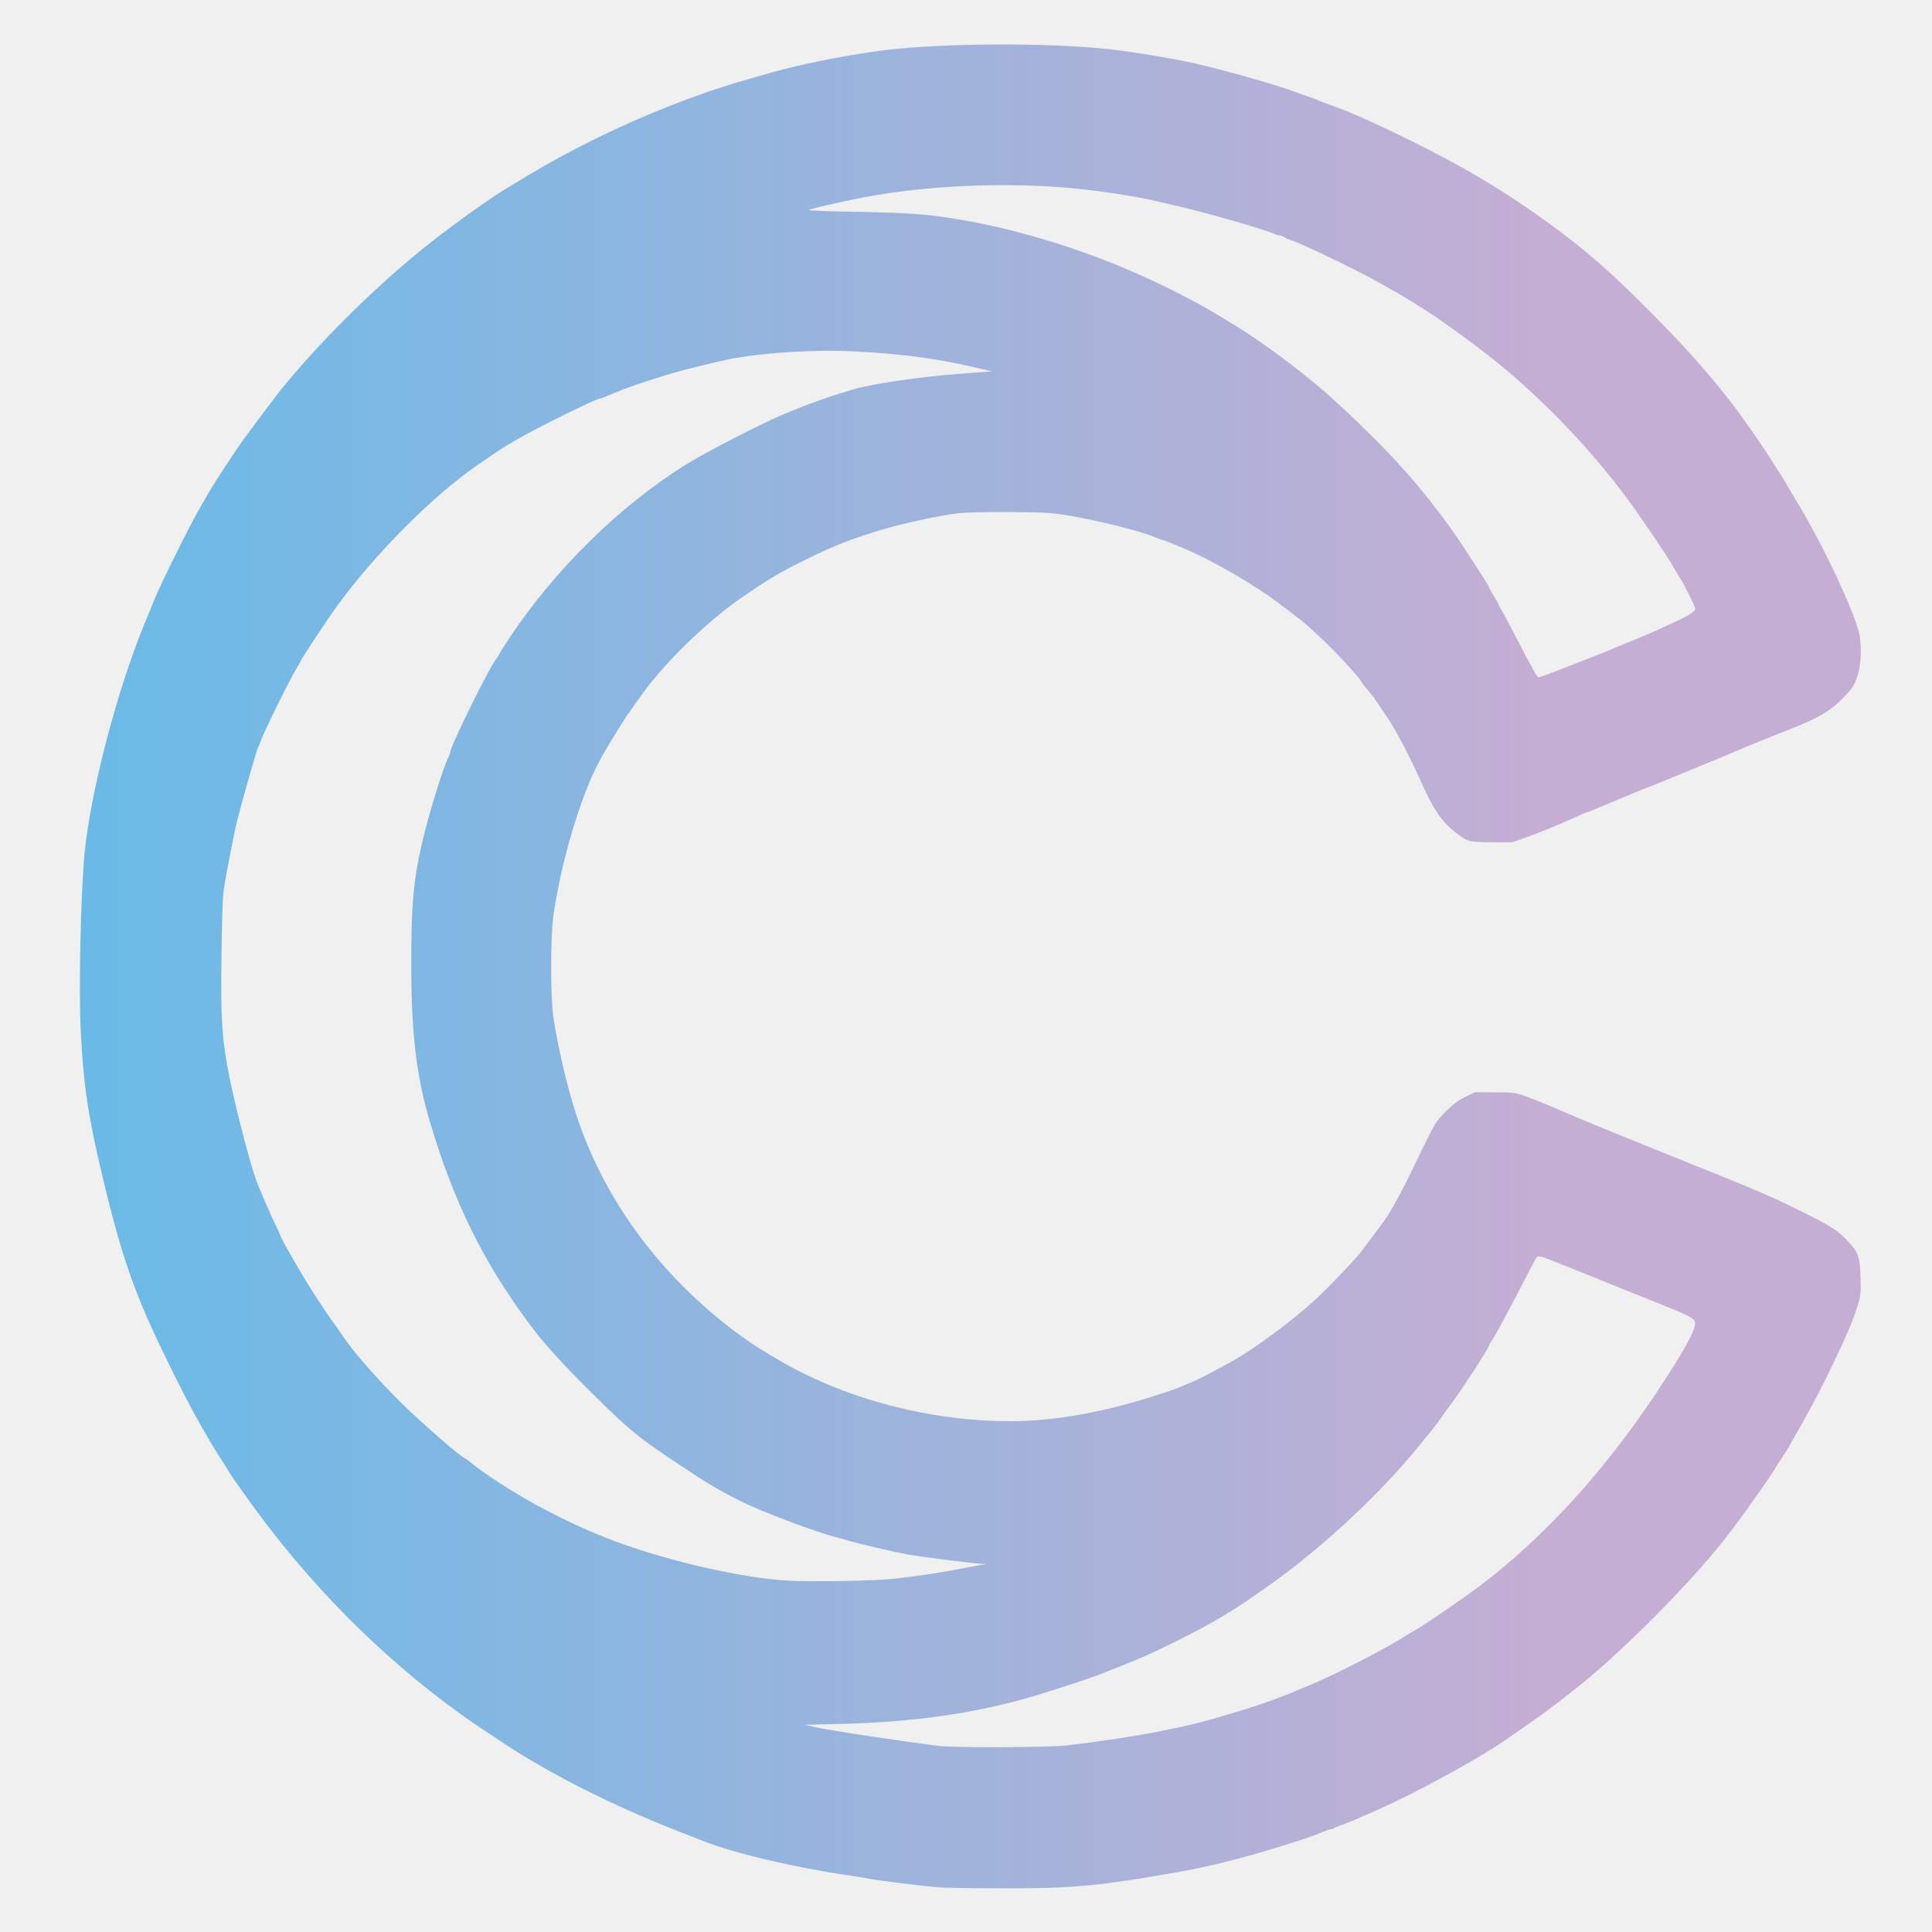
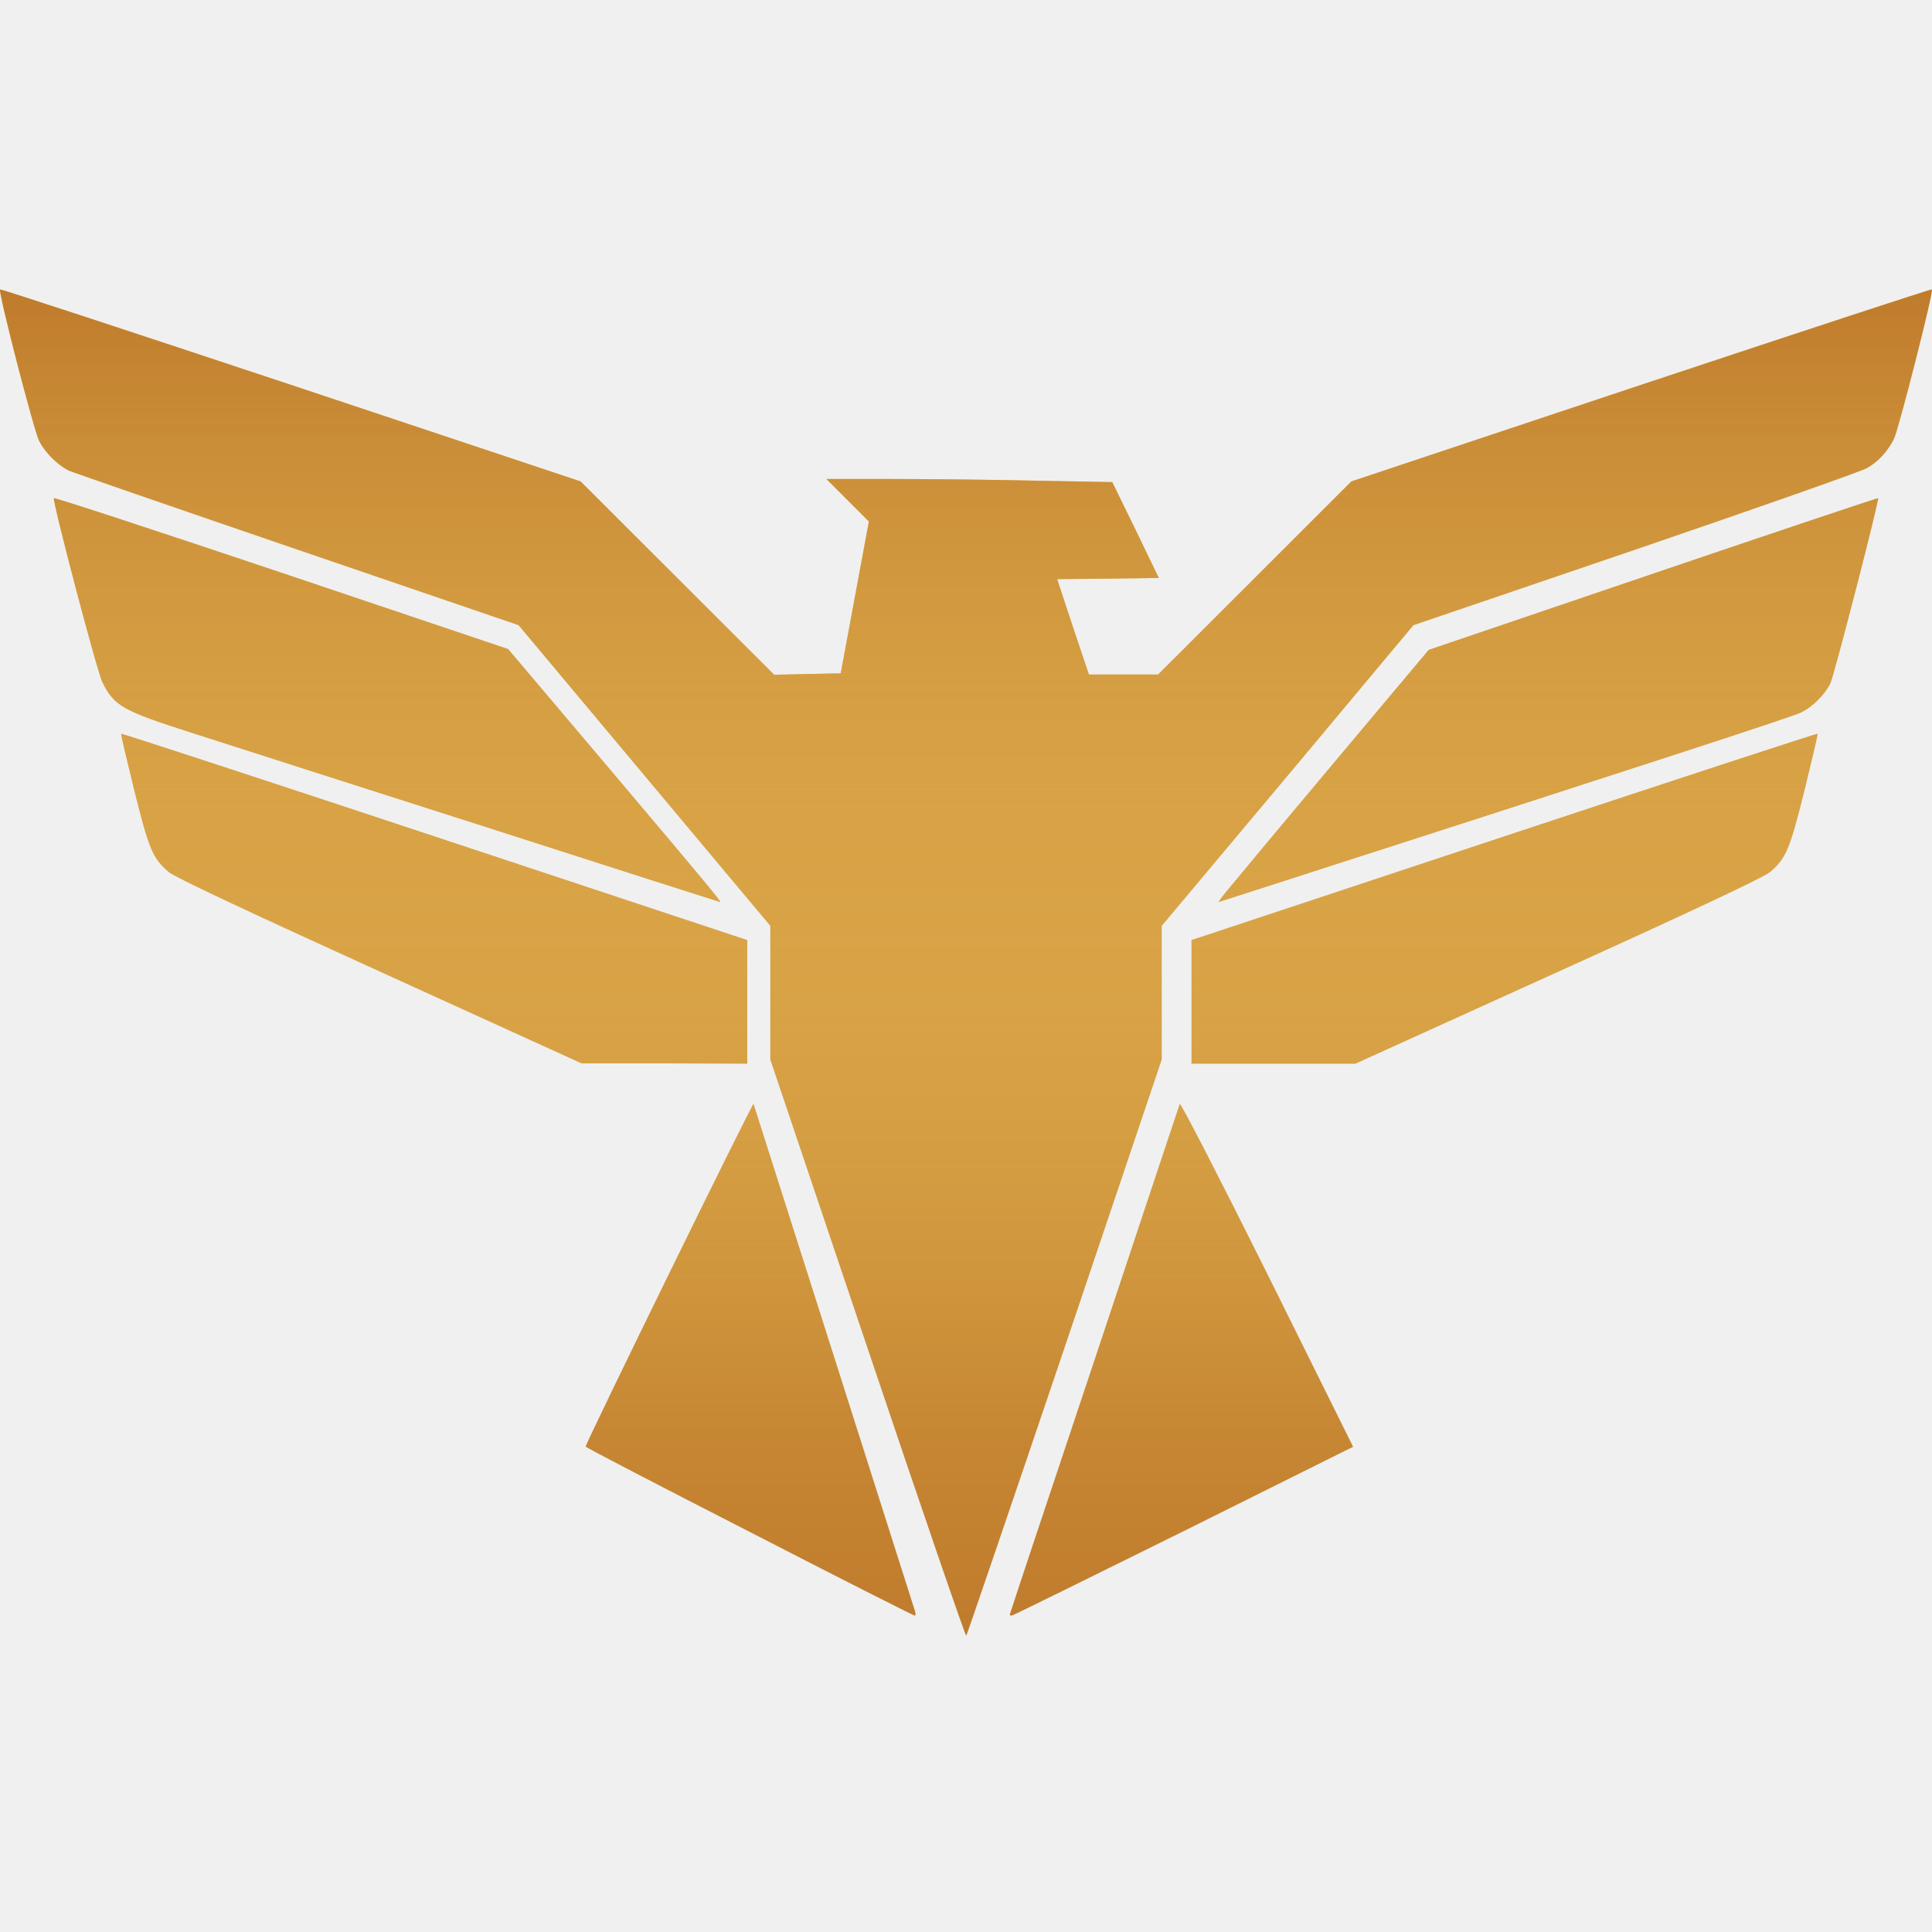
- <svg xmlns="http://www.w3.org/2000/svg" width="45" height="45" viewBox="0 0 16000 16000">
+ <svg xmlns="http://www.w3.org/2000/svg" width="45" height="45" viewBox="0 0 45 45" fill="none">
+   <g clip-path="url(#clip0)">
+     <path d="M20.21 31.409L17.943 24.679V21.564L12.079 14.561L6.911 12.795C4.07 11.823 1.675 10.996 1.592 10.957C1.325 10.818 1.047 10.535 0.914 10.274C0.786 10.024 -0.048 6.787 0.002 6.742C0.013 6.726 3.065 7.731 6.777 8.964L13.524 11.213L18.032 15.716L19.582 15.683L20.238 12.146L19.249 11.157H20.811C21.666 11.157 23.167 11.174 24.14 11.196L25.907 11.229L26.452 12.345L26.991 13.462L25.807 13.478L24.623 13.489L24.99 14.6L25.363 15.711H26.974L31.476 11.213L38.223 8.964C41.936 7.731 44.987 6.726 44.998 6.742C45.043 6.781 44.22 10.008 44.115 10.219C43.965 10.518 43.748 10.752 43.486 10.902C43.364 10.974 40.935 11.829 38.09 12.801L32.921 14.561L29.992 18.065L27.058 21.564V24.679L24.801 31.371C23.556 35.052 22.522 38.079 22.506 38.101C22.489 38.123 21.455 35.108 20.21 31.409Z" fill="url(#paint0_linear)" />
+     <path d="M20.21 31.409L17.943 24.679V21.564L12.079 14.561L6.911 12.795C4.07 11.823 1.675 10.996 1.592 10.957C1.325 10.818 1.047 10.535 0.914 10.274C0.786 10.024 -0.048 6.787 0.002 6.742C0.013 6.726 3.065 7.731 6.777 8.964L13.524 11.213L18.032 15.716L19.582 15.683L20.238 12.146L19.249 11.157H20.811C21.666 11.157 23.167 11.174 24.14 11.196L25.907 11.229L26.452 12.345L26.991 13.462L25.807 13.478L24.623 13.489L24.99 14.6L25.363 15.711H26.974L31.476 11.213L38.223 8.964C41.936 7.731 44.987 6.726 44.998 6.742C45.043 6.781 44.22 10.008 44.115 10.219C43.965 10.518 43.748 10.752 43.486 10.902C43.364 10.974 40.935 11.829 38.09 12.801L32.921 14.561L29.992 18.065L27.058 21.564V24.679L24.801 31.371C23.556 35.052 22.522 38.079 22.506 38.101C22.489 38.123 21.455 35.108 20.21 31.409Z" fill="url(#paint1_linear)" />
+     <path d="M17.453 35.676C15.356 34.604 13.641 33.711 13.641 33.694C13.641 33.61 17.535 25.664 17.551 25.715C17.567 25.765 21.21 37.195 21.308 37.513C21.33 37.58 21.33 37.636 21.303 37.63C21.281 37.63 19.544 36.754 17.453 35.676Z" fill="url(#paint2_linear)" />
+     <path d="M17.453 35.676C15.356 34.604 13.641 33.711 13.641 33.694C13.641 33.61 17.535 25.664 17.551 25.715C17.567 25.765 21.21 37.195 21.308 37.513C21.33 37.58 21.33 37.636 21.303 37.63C21.281 37.63 19.544 36.754 17.453 35.676Z" fill="url(#paint3_linear)" />
+     <path d="M23.519 37.608C23.519 37.597 24.403 34.934 25.488 31.695C26.567 28.451 27.462 25.76 27.479 25.715C27.495 25.67 28.407 27.444 29.514 29.665L31.516 33.698L27.562 35.667C25.382 36.747 23.586 37.631 23.564 37.631C23.536 37.631 23.519 37.62 23.519 37.608Z" fill="url(#paint4_linear)" />
+     <path d="M23.519 37.608C23.519 37.597 24.403 34.934 25.488 31.695C26.567 28.451 27.462 25.76 27.479 25.715C27.495 25.67 28.407 27.444 29.514 29.665L31.516 33.698L27.562 35.667C25.382 36.747 23.586 37.631 23.564 37.631C23.536 37.631 23.519 37.62 23.519 37.608Z" fill="url(#paint5_linear)" />
+     <path d="M8.845 22.627C5.754 21.222 4.07 20.43 3.933 20.313C3.556 19.99 3.474 19.795 3.129 18.412C2.954 17.698 2.812 17.102 2.823 17.091C2.834 17.08 6.121 18.156 10.124 19.483L17.404 21.897V24.774L15.479 24.768H13.548L8.845 22.627Z" fill="url(#paint6_linear)" />
+     <path d="M8.845 22.627C5.754 21.222 4.07 20.43 3.933 20.313C3.556 19.99 3.474 19.795 3.129 18.412C2.954 17.698 2.812 17.102 2.823 17.091C2.834 17.08 6.121 18.156 10.124 19.483L17.404 21.897V24.774L15.479 24.768H13.548L8.845 22.627Z" fill="url(#paint7_linear)" />
+     <path d="M27.753 21.897L35.032 19.483C39.036 18.156 42.323 17.08 42.334 17.091C42.345 17.102 42.203 17.698 42.028 18.412C41.683 19.795 41.601 19.99 41.224 20.313C41.087 20.43 39.408 21.222 36.29 22.633L31.57 24.774H27.753V21.897Z" fill="url(#paint8_linear)" />
+     <path d="M27.753 21.897L35.032 19.483C39.036 18.156 42.323 17.08 42.334 17.091C42.345 17.102 42.203 17.698 42.028 18.412C41.683 19.795 41.601 19.99 41.224 20.313C41.087 20.43 39.408 21.222 36.29 22.633L31.57 24.774H27.753V21.897Z" fill="url(#paint9_linear)" />
+     <path d="M11.337 19.269C8.356 18.317 5.27 17.327 4.474 17.071C2.853 16.554 2.654 16.44 2.383 15.885C2.256 15.624 1.222 11.69 1.255 11.603C1.266 11.582 3.65 12.365 6.553 13.339L11.835 15.118L14.202 17.915C16.381 20.493 16.823 21.021 16.773 21.01C16.762 21.01 14.318 20.227 11.337 19.269Z" fill="url(#paint10_linear)" />
+     <path d="M11.337 19.269C8.356 18.317 5.27 17.327 4.474 17.071C2.853 16.554 2.654 16.44 2.383 15.885C2.256 15.624 1.222 11.69 1.255 11.603C1.266 11.582 3.65 12.365 6.553 13.339L11.835 15.118L14.202 17.915C16.381 20.493 16.823 21.021 16.773 21.01C16.762 21.01 14.318 20.227 11.337 19.269Z" fill="url(#paint11_linear)" />
+     <path d="M28.484 20.864C28.544 20.788 29.644 19.463 30.935 17.927L33.277 15.137L38.503 13.362C41.376 12.385 43.734 11.597 43.745 11.603C43.778 11.63 42.711 15.772 42.629 15.924C42.492 16.19 42.218 16.461 41.956 16.592C41.748 16.695 38.514 17.748 29.026 20.804L28.38 21.011L28.484 20.864Z" fill="url(#paint12_linear)" />
+     <path d="M28.484 20.864C28.544 20.788 29.644 19.463 30.935 17.927L33.277 15.137L38.503 13.362C41.376 12.385 43.734 11.597 43.745 11.603C43.778 11.63 42.711 15.772 42.629 15.924C42.492 16.19 42.218 16.461 41.956 16.592C41.748 16.695 38.514 17.748 29.026 20.804L28.38 21.011L28.484 20.864Z" fill="url(#paint13_linear)" />
+   </g>
  <defs>
-     <linearGradient id="linear" x1="0%" x2="100%" y1="0%" y2="0%">
-       <stop offset="0%" stop-color="#64bbe8" />
-       <stop offset="80%" stop-color="#c5aed3" />
+     <linearGradient id="paint0_linear" x1="22.5" y1="6.742" x2="22.5" y2="38.101" gradientUnits="userSpaceOnUse">
+       <stop stop-color="#F6D264" />
+       <stop offset="0.854" stop-color="#BF7B2C" />
    </linearGradient>
-     <clipPath id="monogram-clip">
-       <path d="m7770 15630c-115-9-509-58-565-70-22-5-105-18-185-30-454-67-944-183-1200-285-47-18-150-59-230-90-421-165-851-373-1192-576-131-79-160-97-308-196-198-131-192-128-275-187-674-487-1277-1098-1780-1806-95-134-120-170-145-211-14-23-47-77-75-119-27-43-59-93-69-112-128-220-175-307-276-508-341-680-443-958-616-1674-121-503-163-776-185-1221-18-348-1-1120 31-1475 46-495 269-1354 495-1900 31-74 70-171 88-215 17-44 95-208 173-365 121-245 179-353 296-550 40-67 218-338 257-390 305-411 307-414 448-578 370-429 864-891 1278-1192 41-30 92-68 113-84 33-25 257-181 285-198 360-221 524-313 797-448 406-201 859-378 1245-488 61-17 158-45 216-62 255-72 637-147 939-185 472-58 1331-63 1840-9 193 20 539 77 725 119 242 55 663 174 810 229 50 18 115 41 145 51s60 21 65 25c6 4 44 19 85 33 170 59 373 149 675 298 454 224 766 410 1130 672 322 231 552 433 910 798 457 466 700 772 1033 1302 34 54 62 100 62 102s22 39 48 82c213 343 480 901 537 1120 23 88 20 255-6 339-29 95-40 114-112 190-111 119-210 178-468 279-159 62-359 144-489 200-47 20-139 58-205 85s-192 79-280 115c-88 37-171 70-185 75-22 6-108 42-427 176-45 19-84 34-88 34-3 0-30 11-58 24-149 68-306 133-422 175l-130 46h-170c-190 0-206-5-305-84-118-94-181-190-300-457-82-185-213-429-272-509-16-22-46-67-67-100s-59-83-85-111c-25-29-46-55-46-59 0-21-219-259-353-383-121-113-139-127-339-278-208-157-568-364-788-454-30-12-80-33-111-46s-61-24-66-24c-6 0-30-9-54-19-146-65-651-182-861-201-146-13-645-13-768 0-145 16-467 85-645 139-241 73-390 131-605 237-225 110-309 159-552 326-263 180-606 509-791 758-82 111-161 223-193 275-17 28-61 97-96 155-120 194-192 352-277 610-88 267-159 563-197 826-26 171-26 679-1 848 37 248 115 582 189 806 229 700 687 1325 1319 1800 113 85 242 168 394 254 548 311 1225 485 1886 486 368 0 794-78 1253-230 67-22 130-44 141-50 11-5 54-23 95-40 72-30 159-75 335-172 191-105 497-331 700-517 101-92 343-346 383-403 15-20 66-88 113-150s95-129 107-148c50-84 141-252 177-330 22-47 80-166 129-265 84-171 93-184 170-261 61-60 101-90 161-120l80-39 165 1c163 1 166 1 265 37 55 19 172 67 260 105 194 85 372 158 1165 477 478 192 611 249 825 356 275 136 320 164 411 261 84 89 98 129 102 295 4 124 1 152-17 215-21 69-56 166-86 233-122 279-279 589-413 820-23 39-53 93-68 120-14 28-41 70-58 95-35 50-49 72-71 112-19 33-238 347-297 424-24 31-52 69-63 83-295 395-930 1034-1330 1341-18 14-58 45-90 70-84 65-206 154-315 228-52 36-115 80-140 97-224 155-737 434-1049 572-69 30-160 70-201 88s-93 38-115 45-44 16-49 21c-6 5-18 9-27 9s-41 11-70 24c-98 43-438 150-689 217-217 58-378 92-650 138-547 93-777 112-1334 109-226 0-454-4-506-8zm1065-1175c270-32 577-78 760-115 306-63 356-75 644-162 233-71 339-109 626-230 210-89 628-304 780-403 28-18 61-38 75-45 57-29 396-261 544-373 527-401 1018-938 1453-1592 229-345 328-524 321-583-4-33-58-61-303-158-93-37-269-108-390-157-291-118-411-166-465-187-25-9-56-21-70-27-62-25-78-24-93 4-20 37-79 149-164 313-95 182-181 339-204 372-11 14-19 30-19 34 0 19-226 365-329 504-31 41-68 93-83 115s-47 63-70 92c-24 28-72 87-107 130-309 379-775 815-1191 1114-326 234-480 327-811 492-230 114-332 158-653 282-78 30-379 128-532 174-477 140-984 213-1600 228l-289 7 75 17c113 27 702 116 1035 158 128 16 914 13 1060-4zm-1434-1380c195-22 393-51 564-85 83-16 164-31 180-33 27-4 27-4-7-6-86-3-515-58-634-80-124-24-377-83-459-107-49-14-99-28-110-31-175-43-624-212-805-303-182-91-265-141-495-294-356-237-412-282-729-595-258-256-395-407-522-577-385-517-630-1017-828-1689-110-374-152-740-150-1325 0-458 20-672 89-968 53-230 172-617 216-704 11-21 19-44 19-52 0-47 331-717 383-774 9-10 17-22 17-26 0-5 39-67 87-140 378-570 920-1102 1468-1441 173-108 630-342 815-419 205-85 369-143 569-202 155-45 552-104 861-127l285-22-190-43c-295-67-567-102-953-122-298-16-698 7-983 55-109 19-445 101-569 140-214 66-343 111-436 151-56 24-106 44-112 44-34 0-548 254-700 345-9 6-39 23-67 40-42 24-117 74-249 165-372 256-855 741-1168 1174-79 108-298 440-298 451 0 2-18 34-40 71-51 82-274 535-290 589-7 22-16 45-20 50-5 6-15 35-23 65s-27 93-41 140c-32 107-115 410-126 464-65 323-94 476-101 551-6 50-12 281-15 515-7 521 4 692 66 1e3 51 255 171 716 222 855 26 70 123 296 158 365 21 41 41 86 45 98 4 13 22 49 40 80 17 32 67 118 110 192s108 179 144 234c36 54 71 106 76 115 6 9 37 54 70 100s67 94 75 107c88 132 292 364 496 565 181 176 496 449 520 449 3 0 23 15 44 33 87 76 356 250 539 349 199 108 381 194 571 270 453 181 1122 338 1530 359 207 10 703 1 861-16zm5478-7514c327-127 395-154 521-207 74-31 167-69 205-84 63-25 192-84 315-143 71-34 120-68 120-84 0-17-85-189-128-258-17-27-51-84-75-125-25-41-77-122-117-180-39-58-92-134-116-170-290-425-648-825-1064-1190-163-143-395-320-670-509-56-39-319-201-326-201-2 0-21-11-42-23-143-91-711-368-822-402-14-4-34-14-45-21-11-8-28-14-37-14-10 0-26-4-36-9-55-31-573-181-797-231-49-12-128-30-174-41-152-36-378-73-604-99-613-71-1375-37-1942 86-241 52-339 76-348 84-4 4 173 10 395 14 420 8 577 19 836 61 430 70 935 217 1372 401 289 121 587 271 810 407 63 39 138 85 165 101 70 43 268 180 340 236 33 26 101 77 150 115 177 136 392 331 642 582 291 293 543 606 759 943 37 58 89 138 116 179 26 41 48 78 48 82 0 5 16 33 35 64 19 30 40 66 45 79 5 14 20 42 33 63s65 119 116 218c132 254 171 325 183 325 6 0 67-22 137-49z" />
+     <linearGradient id="paint1_linear" x1="22.5" y1="6.742" x2="22.5" y2="38.101" gradientUnits="userSpaceOnUse">
+       <stop stop-color="#BF7B2C" />
+       <stop offset="1" stop-color="#F6D264" stop-opacity="0" />
+     </linearGradient>
+     <linearGradient id="paint2_linear" x1="22.5" y1="6.742" x2="22.5" y2="38.101" gradientUnits="userSpaceOnUse">
+       <stop stop-color="#F6D264" />
+       <stop offset="0.854" stop-color="#BF7B2C" />
+     </linearGradient>
+     <linearGradient id="paint3_linear" x1="22.5" y1="6.742" x2="22.5" y2="38.101" gradientUnits="userSpaceOnUse">
+       <stop stop-color="#BF7B2C" />
+       <stop offset="1" stop-color="#F6D264" stop-opacity="0" />
+     </linearGradient>
+     <linearGradient id="paint4_linear" x1="22.5" y1="6.742" x2="22.5" y2="38.101" gradientUnits="userSpaceOnUse">
+       <stop stop-color="#F6D264" />
+       <stop offset="0.854" stop-color="#BF7B2C" />
+     </linearGradient>
+     <linearGradient id="paint5_linear" x1="22.5" y1="6.742" x2="22.5" y2="38.101" gradientUnits="userSpaceOnUse">
+       <stop stop-color="#BF7B2C" />
+       <stop offset="1" stop-color="#F6D264" stop-opacity="0" />
+     </linearGradient>
+     <linearGradient id="paint6_linear" x1="22.5" y1="6.742" x2="22.5" y2="38.101" gradientUnits="userSpaceOnUse">
+       <stop stop-color="#F6D264" />
+       <stop offset="0.854" stop-color="#BF7B2C" />
+     </linearGradient>
+     <linearGradient id="paint7_linear" x1="22.5" y1="6.742" x2="22.5" y2="38.101" gradientUnits="userSpaceOnUse">
+       <stop stop-color="#BF7B2C" />
+       <stop offset="1" stop-color="#F6D264" stop-opacity="0" />
+     </linearGradient>
+     <linearGradient id="paint8_linear" x1="22.5" y1="6.742" x2="22.5" y2="38.101" gradientUnits="userSpaceOnUse">
+       <stop stop-color="#F6D264" />
+       <stop offset="0.854" stop-color="#BF7B2C" />
+     </linearGradient>
+     <linearGradient id="paint9_linear" x1="22.5" y1="6.742" x2="22.5" y2="38.101" gradientUnits="userSpaceOnUse">
+       <stop stop-color="#BF7B2C" />
+       <stop offset="1" stop-color="#F6D264" stop-opacity="0" />
+     </linearGradient>
+     <linearGradient id="paint10_linear" x1="22.5" y1="6.742" x2="22.5" y2="38.101" gradientUnits="userSpaceOnUse">
+       <stop stop-color="#F6D264" />
+       <stop offset="0.854" stop-color="#BF7B2C" />
+     </linearGradient>
+     <linearGradient id="paint11_linear" x1="22.5" y1="6.742" x2="22.5" y2="38.101" gradientUnits="userSpaceOnUse">
+       <stop stop-color="#BF7B2C" />
+       <stop offset="1" stop-color="#F6D264" stop-opacity="0" />
+     </linearGradient>
+     <linearGradient id="paint12_linear" x1="22.5" y1="6.742" x2="22.5" y2="38.101" gradientUnits="userSpaceOnUse">
+       <stop stop-color="#F6D264" />
+       <stop offset="0.854" stop-color="#BF7B2C" />
+     </linearGradient>
+     <linearGradient id="paint13_linear" x1="22.5" y1="6.742" x2="22.5" y2="38.101" gradientUnits="userSpaceOnUse">
+       <stop stop-color="#BF7B2C" />
+       <stop offset="1" stop-color="#F6D264" stop-opacity="0" />
+     </linearGradient>
+     <clipPath id="clip0">
+       <rect width="45" height="45" fill="white" />
    </clipPath>
  </defs>
-   <rect height="100%" width="100%" clip-path="url(#monogram-clip)" fill="url(#linear)" />
</svg>
